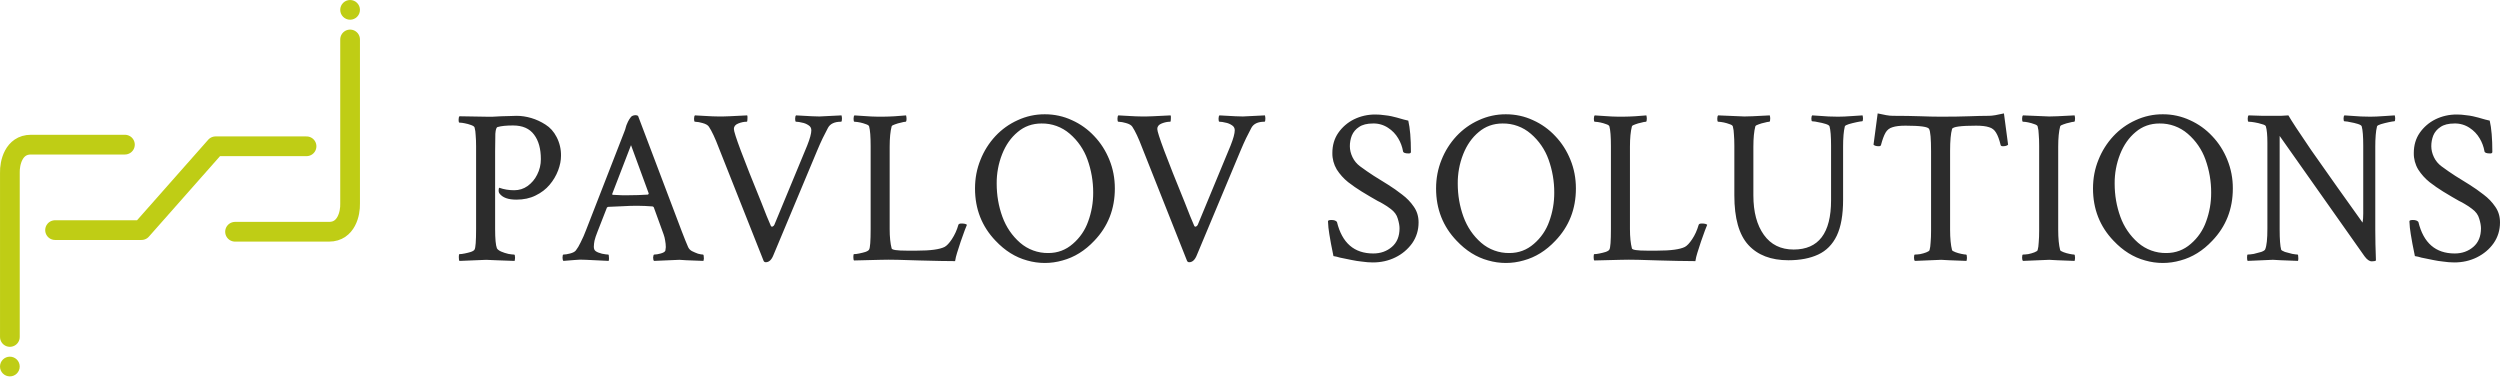
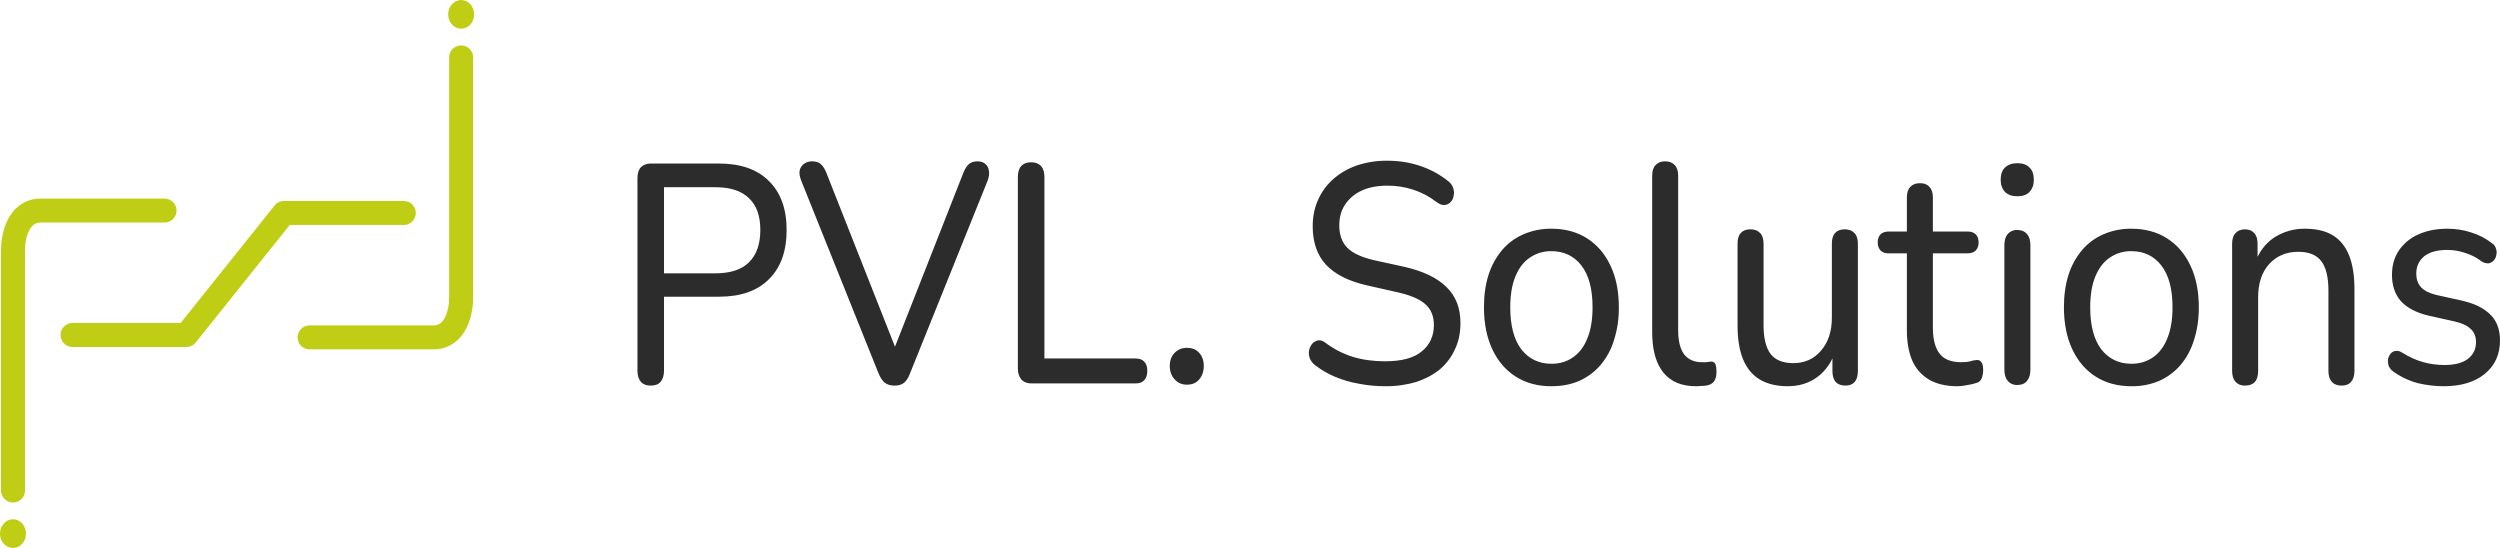
- <svg xmlns="http://www.w3.org/2000/svg" width="160" height="25" fill="none">
-   <path d="M.632 21.565V11.052c-.017-.599.227-1.795 1.346-1.795h6.017m14.411-6.732v10.513c.018.598-.227 1.794-1.346 1.794h-6.017" stroke="#BFCD15" stroke-width="1.262" stroke-linecap="round" />
-   <circle cx=".631" cy="23.458" r=".631" fill="#BFCD15" />
-   <circle cx="22.406" cy=".631" r=".631" transform="rotate(-180 22.406 .631)" fill="#BFCD15" />
-   <path d="M3.524 14.727h5.532l4.741-5.365h5.822" stroke="#BFCD15" stroke-width="1.262" stroke-linecap="round" stroke-linejoin="round" />
-   <path d="M29.406 16.698c-.028-.028-.042-.112-.042-.252 0-.122.014-.182.042-.182.093 0 .205-.014.336-.042.14-.028.27-.061.392-.098.13-.047.21-.098.238-.154.065-.103.098-.542.098-1.317V9.36c0-.27-.01-.509-.028-.714a2.047 2.047 0 00-.07-.49c-.019-.056-.093-.108-.224-.154a2.327 2.327 0 00-.406-.112 1.806 1.806 0 00-.336-.042c-.038 0-.056-.057-.056-.169 0-.12.018-.2.056-.238l1.68.028h.462l.533-.028c.186-.009.364-.014.532-.014a8.51 8.51 0 01.448-.014c.308 0 .62.047.938.14.318.094.621.234.91.42.3.187.537.453.715.799a2.5 2.5 0 01.28 1.204c0 .29-.06.598-.182.925a3.132 3.132 0 01-.546.924c-.234.28-.533.509-.897.686-.355.178-.765.266-1.232.266-.523 0-.882-.13-1.078-.392-.056-.065-.07-.173-.043-.322.02-.047.033-.06.043-.042.289.103.602.154.938.154.317 0 .602-.088.854-.266a1.95 1.95 0 00.616-.728 2.14 2.14 0 00.238-.995c0-.662-.144-1.185-.434-1.568-.29-.392-.737-.588-1.344-.588-.43 0-.757.032-.98.098-.085.009-.136.154-.155.434-.009.28-.014.649-.014 1.106v5c0 .616.038 1.023.113 1.219.037.074.126.144.265.21.15.065.309.116.477.154.168.028.29.042.364.042.037 0 .056.065.056.196 0 .065-.01.135-.028.21a121.81 121.81 0 00-1.163-.042 11.718 11.718 0 00-.658-.028l-1.708.07zm6.652 0c-.037-.037-.056-.108-.056-.21 0-.13.019-.196.056-.196.112 0 .257-.024.434-.07.178-.047.299-.112.364-.196.103-.131.206-.304.308-.519a7.5 7.5 0 00.35-.798l2.437-6.26c.056-.14.089-.238.098-.294a1.71 1.71 0 00.042-.14c.019-.047.052-.122.098-.225a1.54 1.54 0 01.196-.308c.066-.074.173-.112.323-.112l.126.042 2.8 7.395.225.574c.074.168.135.313.182.435a.552.552 0 00.238.252c.13.065.261.121.392.168.14.037.247.056.322.056.037 0 .056.088.056.266a.232.232 0 01-.014.07.232.232 0 01-.014.07c-.467-.019-.831-.033-1.092-.042a10.128 10.128 0 00-.449-.028l-1.624.07c-.037-.037-.056-.112-.056-.224.01-.122.033-.182.07-.182.112 0 .252-.024.42-.07.168-.047.266-.108.294-.182a.461.461 0 00.014-.112.462.462 0 00.014-.112 2.44 2.44 0 00-.042-.42 1.975 1.975 0 00-.098-.393l-.63-1.736c-.028-.038-.056-.056-.084-.056a13.109 13.109 0 00-1.877-.014c-.29.009-.611.023-.966.042l-.07.042-.602 1.54c-.094.234-.16.43-.196.588a2.303 2.303 0 00-.042.379c0 .13.037.224.112.28.084.065.219.121.406.168.186.037.322.056.406.056.028 0 .042.056.042.168a.577.577 0 01-.014.238l-1.443-.07a4.23 4.23 0 00-.77.014c-.243.019-.471.037-.686.056zm4.145-4.202c.42 0 .845-.014 1.275-.042l.042-.07-1.135-3.095-1.204 3.123c0 .038.01.056.028.056.243.01.444.019.602.028h.392zm8.809 4.286a.145.145 0 01-.14-.084l-2.87-7.24c-.234-.617-.444-1.065-.63-1.345-.066-.103-.202-.182-.407-.238a1.979 1.979 0 00-.49-.085c-.038 0-.056-.06-.056-.182 0-.112.019-.186.056-.224.224.01.476.024.756.042a12.835 12.835 0 001.457.014c.289-.018.667-.037 1.134-.056.019.038.023.117.014.238 0 .112-.014.168-.042.168-.177 0-.36.038-.546.113-.187.074-.28.19-.28.35 0 .27.588 1.844 1.764 4.72.131.317.243.602.336.854l.267.63c.027.047.065.06.111.042a.218.218 0 00.113-.112l2.1-5.07c.178-.448.266-.775.266-.98 0-.14-.06-.248-.182-.322a1.048 1.048 0 00-.42-.168 1.608 1.608 0 00-.378-.057c-.037 0-.056-.06-.056-.182 0-.112.019-.186.056-.224.439.019.78.038 1.022.056.252.01.411.014.477.014l1.414-.07a.867.867 0 01.028.21c0 .131-.019.196-.056.196-.42 0-.7.131-.84.393-.103.196-.215.415-.336.658-.112.233-.23.495-.35.784l-2.802 6.695c-.12.308-.284.462-.49.462zm12.115-.07c-.486 0-1.242-.014-2.27-.042a98.95 98.95 0 00-1.4-.042c-.42-.01-.789-.01-1.106 0l-1.695.042c-.028-.028-.042-.103-.042-.224 0-.122.014-.182.042-.182.094 0 .206-.014.336-.042.14-.028.271-.061.393-.098.13-.047.21-.098.238-.154.065-.103.098-.542.098-1.317V9.36c0-.616-.033-1.041-.098-1.274-.019-.056-.09-.103-.21-.14a2.405 2.405 0 00-.729-.155c-.037 0-.056-.06-.056-.182 0-.112.019-.186.056-.224.084 0 .224.01.42.028.206.01.425.024.659.042a14.368 14.368 0 001.498-.014c.299-.028.542-.046.728-.056a.867.867 0 01.029.21c0 .131-.02.196-.057.196a1.4 1.4 0 00-.294.057 2.39 2.39 0 00-.392.112c-.121.037-.191.079-.21.126-.084.317-.126.751-.126 1.302v5.28c0 .495.042.906.126 1.233.028.093.346.14.953.14h.672c.859 0 1.447-.08 1.764-.238.14-.075.294-.239.462-.49a3.21 3.21 0 00.42-.925c.02-.056.085-.084.197-.084.177 0 .294.028.35.084-.028.075-.075.191-.14.35a25.087 25.087 0 00-.49 1.443 3.495 3.495 0 00-.127.532zm2.59-1.302c-.877-.916-1.316-2.031-1.316-3.348 0-.653.117-1.265.35-1.835a4.84 4.84 0 01.952-1.512c.411-.439.887-.78 1.429-1.023a4.064 4.064 0 011.736-.378c.617 0 1.196.126 1.737.378a4.412 4.412 0 011.429 1.023c.41.43.732.934.966 1.512.233.57.35 1.182.35 1.835 0 1.317-.439 2.432-1.316 3.347-.598.635-1.275 1.056-2.031 1.26a4.076 4.076 0 01-2.269 0c-.747-.204-1.419-.625-2.017-1.26zm3.376.784c.597 0 1.12-.196 1.568-.588a3.33 3.33 0 00.98-1.43 5.27 5.27 0 00.323-1.848 6.18 6.18 0 00-.365-2.115 3.89 3.89 0 00-1.134-1.652 2.694 2.694 0 00-1.807-.658c-.588 0-1.097.182-1.526.546-.43.355-.761.826-.994 1.414a5.008 5.008 0 00-.35 1.891c0 .738.12 1.443.364 2.115.242.663.62 1.218 1.134 1.667a2.694 2.694 0 001.807.658zm9.019.588a.145.145 0 01-.14-.084L73.1 9.458c-.234-.617-.444-1.065-.63-1.345-.066-.103-.201-.182-.407-.238a1.979 1.979 0 00-.49-.085c-.037 0-.056-.06-.056-.182 0-.112.019-.186.056-.224.224.01.476.024.756.042a12.835 12.835 0 001.457.014c.29-.018.667-.037 1.134-.056.019.038.024.117.014.238 0 .112-.014.168-.042.168-.177 0-.36.038-.546.113-.187.074-.28.19-.28.35 0 .27.588 1.844 1.765 4.72.13.317.242.602.336.854l.266.63c.028.047.065.06.112.042a.218.218 0 00.112-.112l2.1-5.07c.178-.448.267-.775.267-.98a.357.357 0 00-.182-.322 1.048 1.048 0 00-.42-.168 1.608 1.608 0 00-.379-.057c-.037 0-.056-.06-.056-.182 0-.112.019-.186.056-.224.44.019.78.038 1.023.056.252.01.41.014.476.014l1.414-.07a.867.867 0 01.028.21c0 .131-.018.196-.056.196-.42 0-.7.131-.84.393-.103.196-.215.415-.336.658-.112.233-.229.495-.35.784l-2.801 6.695c-.121.308-.285.462-.49.462zm11.75.014c-.224 0-.462-.019-.715-.056a6.086 6.086 0 01-.63-.098 19.493 19.493 0 01-.756-.154c-.15-.047-.29-.08-.42-.098-.121-.58-.21-1.05-.266-1.415a6.182 6.182 0 01-.084-.812c0-.056.074-.084.224-.084.168 0 .285.042.35.126.327 1.345 1.102 2.017 2.325 2.017.466 0 .863-.14 1.19-.42.327-.28.49-.677.49-1.19 0-.169-.037-.374-.112-.617-.065-.243-.22-.453-.462-.63a3.917 3.917 0 00-.462-.309 3.473 3.473 0 00-.364-.196 11.743 11.743 0 01-.462-.266l-.56-.336a9.689 9.689 0 01-.869-.602 3.345 3.345 0 01-.728-.812 1.987 1.987 0 01-.28-1.05c0-.496.126-.925.378-1.29a2.668 2.668 0 011.008-.868c.42-.205.873-.308 1.359-.308.205 0 .397.014.574.042.187.019.34.042.462.07.28.066.476.117.588.154.122.038.285.08.49.126.113.486.169 1.154.169 2.003 0 .066-.047.098-.14.098-.234 0-.355-.046-.365-.14a2.415 2.415 0 00-.308-.826 2.014 2.014 0 00-.644-.672 1.66 1.66 0 00-.966-.28c-.383 0-.682.074-.897.224a1.19 1.19 0 00-.462.546 1.867 1.867 0 00-.126.686c0 .234.056.467.168.7.112.234.276.43.49.589.29.214.58.415.869.602.298.187.607.378.924.574.299.187.598.397.896.63.3.224.546.481.743.77.205.29.308.626.308 1.009 0 .495-.136.938-.406 1.33a2.86 2.86 0 01-1.079.91c-.439.216-.92.323-1.442.323zm5.364-1.386c-.878-.916-1.317-2.031-1.317-3.348 0-.653.117-1.265.35-1.835a4.846 4.846 0 01.953-1.512c.41-.439.886-.78 1.428-1.023a4.065 4.065 0 011.737-.378c.616 0 1.195.126 1.736.378a4.412 4.412 0 011.429 1.023c.41.43.733.934.966 1.512.233.57.35 1.182.35 1.835 0 1.317-.439 2.432-1.316 3.347-.598.635-1.275 1.056-2.031 1.26a4.076 4.076 0 01-2.269 0c-.747-.204-1.419-.625-2.016-1.26zm3.375.784c.597 0 1.12-.196 1.568-.588a3.33 3.33 0 00.98-1.43 5.273 5.273 0 00.323-1.848 6.18 6.18 0 00-.364-2.115 3.892 3.892 0 00-1.135-1.652 2.694 2.694 0 00-1.806-.658c-.589 0-1.097.182-1.527.546-.43.355-.76.826-.994 1.414a5.01 5.01 0 00-.35 1.891c0 .738.121 1.443.364 2.115.243.663.62 1.218 1.134 1.667a2.694 2.694 0 001.807.658zm11.904.518a92.41 92.41 0 01-2.269-.042c-.513-.019-.98-.033-1.4-.042-.421-.01-.789-.01-1.107 0l-1.694.042c-.028-.028-.042-.103-.042-.224 0-.122.014-.182.042-.182.093 0 .205-.014.336-.042.14-.028.27-.061.392-.098.131-.047.21-.098.238-.154.065-.103.098-.542.098-1.317V9.36c0-.616-.033-1.041-.098-1.274-.019-.056-.089-.103-.21-.14a2.423 2.423 0 00-.728-.155c-.038 0-.056-.06-.056-.182 0-.112.018-.186.056-.224.084 0 .224.01.42.028.205.01.425.024.658.042a14.334 14.334 0 001.498-.014c.299-.028.542-.046.729-.056a.903.903 0 01.028.21c0 .131-.019.196-.056.196a1.4 1.4 0 00-.294.057c-.14.028-.271.065-.393.112-.121.037-.191.079-.21.126-.084.317-.126.751-.126 1.302v5.28c0 .495.042.906.126 1.233.028.093.346.14.953.14h.672c.859 0 1.447-.08 1.765-.238.14-.075.294-.239.462-.49.177-.262.317-.57.42-.925.019-.056.084-.084.196-.084.177 0 .294.028.35.084-.028.075-.075.191-.14.35a25.087 25.087 0 00-.49 1.443 3.344 3.344 0 00-.126.532zm5.952-.056c-1.111 0-1.965-.327-2.563-.98-.598-.654-.896-1.71-.896-3.166V9.331c0-.29-.01-.537-.028-.742a2.152 2.152 0 00-.07-.504c-.019-.056-.089-.103-.21-.14a2.435 2.435 0 00-.729-.155c-.037 0-.056-.06-.056-.182 0-.112.019-.186.056-.224l1.681.07c.075 0 .247-.004.518-.014.271-.018.64-.037 1.106-.056.019.075.028.14.028.196 0 .14-.018.21-.056.21a1.4 1.4 0 00-.294.057 2.39 2.39 0 00-.392.112c-.121.037-.191.079-.21.126-.084.317-.126.751-.126 1.302v3.123c0 1.055.224 1.896.672 2.521.448.626 1.083.939 1.905.939 1.597 0 2.395-1.05 2.395-3.152v-3.5c0-.59-.033-1-.098-1.233-.019-.056-.103-.108-.252-.154a3.556 3.556 0 00-.477-.112 1.922 1.922 0 00-.378-.057c-.037 0-.056-.056-.056-.168 0-.102.019-.172.056-.21.084 0 .224.01.421.028.196.01.406.024.63.042.233.01.434.014.602.014.243 0 .551-.014.924-.042.364-.028.579-.042.644-.042a.853.853 0 01.028.21c0 .112-.018.168-.056.168-.056 0-.172.02-.35.057a6.395 6.395 0 00-.504.126c-.149.046-.233.093-.252.14a3.635 3.635 0 00-.084.546 8.735 8.735 0 00-.028.756v3.403c0 .962-.135 1.728-.406 2.297-.271.56-.668.962-1.191 1.205-.522.242-1.157.364-1.904.364zm8.095.042c-.038-.037-.056-.108-.056-.21 0-.13.018-.196.056-.196.084 0 .196-.01.336-.028.14-.028.271-.066.392-.112.121-.047.191-.094.21-.14.037-.131.061-.3.07-.505.019-.205.028-.452.028-.742v-5.07c0-.812-.042-1.293-.126-1.442-.065-.14-.57-.21-1.513-.21-.354 0-.63.032-.826.098a.733.733 0 00-.448.35c-.103.177-.201.443-.294.798-.019.047-.065.07-.14.07-.159 0-.271-.033-.336-.098l.266-2.003c.205.047.387.084.546.112.159.028.299.042.42.042.672 0 1.265.01 1.779.028a36.5 36.5 0 001.288.028c.719 0 1.335-.009 1.849-.028a36.6 36.6 0 011.232-.028c.122 0 .262-.014.42-.042.159-.028.341-.065.547-.112l.266 2.003c-.066.065-.178.098-.336.098-.075 0-.122-.023-.14-.07-.085-.355-.183-.62-.295-.798a.73.73 0 00-.448-.35c-.196-.066-.471-.098-.826-.098-.98 0-1.494.07-1.541.21-.084.29-.126.756-.126 1.4v5.056c0 .542.042.976.126 1.303.019.037.089.079.211.126.121.046.252.084.392.112.14.028.238.042.294.042.037 0 .056.07.056.21a.86.86 0 01-.028.196 204.79 204.79 0 00-1.107-.042 10.13 10.13 0 00-.518-.028l-1.68.07zm6.918 0c-.037-.037-.056-.108-.056-.21 0-.13.019-.196.056-.196.084 0 .196-.01.336-.028.14-.028.271-.066.392-.112.122-.047.192-.094.21-.14.038-.131.061-.3.07-.505.019-.205.028-.452.028-.742V9.331c0-.29-.009-.537-.028-.742a2.05 2.05 0 00-.07-.504c-.018-.056-.088-.103-.21-.14a2.394 2.394 0 00-.392-.112 1.806 1.806 0 00-.336-.043c-.037 0-.056-.06-.056-.182 0-.112.019-.186.056-.224l1.681.07c.074 0 .247-.004.518-.014.271-.018.639-.037 1.106-.056a.853.853 0 01.028.21c0 .131-.019.196-.056.196a1.4 1.4 0 00-.294.057c-.14.028-.271.065-.392.112-.121.037-.192.079-.21.126-.084.317-.126.751-.126 1.302v5.322c0 .542.042.976.126 1.303.018.037.089.079.21.126.121.046.252.084.392.112.14.028.238.042.294.042.037 0 .056.07.056.21a.807.807 0 01-.028.196c-.467-.019-.835-.033-1.106-.042a10.248 10.248 0 00-.518-.028l-1.681.07zm5.798-1.288c-.878-.916-1.316-2.031-1.316-3.348 0-.653.116-1.265.35-1.835a4.842 4.842 0 01.952-1.512 4.42 4.42 0 011.428-1.023 4.068 4.068 0 011.737-.378 4.07 4.07 0 011.737.378 4.417 4.417 0 011.428 1.023c.411.43.733.934.966 1.512a4.78 4.78 0 01.351 1.835c0 1.317-.439 2.432-1.317 3.347-.597.635-1.274 1.056-2.031 1.26a4.074 4.074 0 01-2.268 0c-.747-.204-1.419-.625-2.017-1.26zm3.375.784c.598 0 1.121-.196 1.569-.588a3.33 3.33 0 00.98-1.43 5.266 5.266 0 00.322-1.848 6.18 6.18 0 00-.364-2.115 3.897 3.897 0 00-1.134-1.652 2.695 2.695 0 00-1.807-.658c-.588 0-1.097.182-1.527.546-.429.355-.76.826-.994 1.414a5.017 5.017 0 00-.35 1.891c0 .738.121 1.443.364 2.115a3.995 3.995 0 001.135 1.667 2.691 2.691 0 001.806.658zm13.151.532c-.15 0-.304-.107-.462-.322L145.898 8.7v5.98c0 .635.032 1.07.098 1.303.018.037.098.084.238.14.149.046.308.088.476.126.168.028.28.042.336.042.028 0 .042.056.042.168a.579.579 0 01-.014.238c-.467-.019-.836-.033-1.106-.042a9.457 9.457 0 00-.505-.028l-1.61.07c-.028-.028-.042-.098-.042-.21 0-.13.014-.196.042-.196.093 0 .224-.014.392-.042.168-.038.327-.08.476-.126.15-.056.234-.112.252-.168.094-.224.14-.663.14-1.317V9.135c0-.476-.032-.826-.098-1.05-.018-.056-.102-.103-.252-.14a3.045 3.045 0 00-.462-.112 2.556 2.556 0 00-.392-.043c-.037 0-.056-.06-.056-.182 0-.112.019-.186.056-.224.364.01.663.019.896.028h1.177c.186-.009.345-.018.476-.028.177.318.658 1.05 1.442 2.2a517.767 517.767 0 003.305 4.663c.028-.159.042-.35.042-.574V9.317c0-.588-.032-.999-.098-1.232-.018-.056-.102-.108-.252-.154a3.541 3.541 0 00-.476-.112 1.922 1.922 0 00-.378-.057c-.037 0-.056-.056-.056-.168 0-.102.019-.172.056-.21.084 0 .224.01.42.028.196.01.406.024.63.042.234.01.435.014.603.014.242 0 .55-.014.924-.042.364-.028.579-.042.644-.042a.853.853 0 01.028.21c0 .112-.018.168-.056.168-.056 0-.173.02-.35.057a6.395 6.395 0 00-.504.126c-.15.046-.234.093-.252.14a3.41 3.41 0 00-.084.546 8.735 8.735 0 00-.028.756v5.322c0 .579.014 1.233.042 1.96-.038.038-.126.057-.266.057zm5.279.07a4.93 4.93 0 01-.714-.056 6.079 6.079 0 01-.63-.098 19.344 19.344 0 01-.756-.154c-.15-.047-.29-.08-.42-.098-.122-.58-.21-1.05-.266-1.415a6.243 6.243 0 01-.085-.812c0-.056.075-.084.225-.084.168 0 .284.042.35.126.326 1.345 1.101 2.017 2.324 2.017.467 0 .864-.14 1.191-.42.327-.28.49-.677.49-1.19 0-.169-.037-.374-.112-.617-.065-.243-.219-.453-.462-.63a3.976 3.976 0 00-.462-.309 3.586 3.586 0 00-.364-.196 11.468 11.468 0 01-.463-.266l-.56-.336a9.7 9.7 0 01-.868-.602 3.352 3.352 0 01-.728-.812 1.984 1.984 0 01-.28-1.05c0-.496.126-.925.378-1.29a2.662 2.662 0 011.008-.868c.42-.205.873-.308 1.359-.308.205 0 .396.014.574.042.186.019.341.042.462.07.28.066.476.117.588.154.121.038.285.08.49.126.112.486.168 1.154.168 2.003 0 .066-.046.098-.14.098-.233 0-.355-.046-.364-.14a2.414 2.414 0 00-.308-.826 2.013 2.013 0 00-.644-.672 1.661 1.661 0 00-.967-.28c-.382 0-.681.074-.896.224-.215.14-.369.322-.462.546a1.867 1.867 0 00-.126.686c0 .234.056.467.168.7.112.234.275.43.49.589.29.214.579.415.869.602.298.187.606.378.924.574.299.187.597.397.896.63.299.224.546.481.742.77.206.29.308.626.308 1.009 0 .495-.135.938-.406 1.33-.27.383-.63.687-1.078.91-.439.216-.92.323-1.443.323z" fill="#2C2C2C" />
+ <svg xmlns="http://www.w3.org/2000/svg" width="146" height="32" fill="none">
+   <path d="M.76 28.646V14.681c-.021-.795.273-2.384 1.618-2.384H9.61m17.32-8.943v13.965c.02.795-.273 2.384-1.618 2.384H18.08" stroke="#BFCD15" stroke-width="1.4" stroke-linecap="round" />
+   <ellipse cx=".759" cy="31.162" rx=".759" ry=".838" fill="#BFCD15" />
+   <ellipse cx="26.931" cy=".839" rx=".759" ry=".838" transform="rotate(-180 26.931 .839)" fill="#BFCD15" />
+   <path d="M4.236 19.563h6.649l5.699-7.126h6.997" stroke="#BFCD15" stroke-width="1.4" stroke-linecap="round" stroke-linejoin="round" />
+   <path d="M37.994 22.52c-.245 0-.434-.073-.567-.22-.134-.157-.2-.376-.2-.655v-11.24c0-.278.066-.491.2-.637.144-.145.339-.218.584-.218h3.972c1.269 0 2.242.34 2.921 1.02.69.68 1.035 1.633 1.035 2.86 0 1.238-.345 2.198-1.035 2.878-.679.68-1.652 1.02-2.92 1.02h-3.206v4.317c0 .28-.066.498-.2.656-.122.146-.317.218-.584.218zm.785-6.558h3.004c.868 0 1.519-.213 1.953-.638.445-.437.667-1.069.667-1.894 0-.826-.222-1.445-.667-1.858-.434-.425-1.085-.638-1.953-.638h-3.005v5.028zm13.464 6.558c-.233 0-.423-.055-.567-.165-.145-.12-.267-.303-.367-.546l-4.524-11.276c-.089-.23-.116-.425-.083-.583a.643.643 0 01.25-.382.773.773 0 01.468-.146c.233 0 .406.055.517.164.122.11.228.273.317.492l4.306 10.911h-.584l4.29-10.911c.089-.219.194-.383.317-.492.122-.11.295-.164.517-.164.178 0 .323.049.434.146.123.097.195.23.217.4.033.159.011.347-.067.565l-4.54 11.276c-.089.243-.205.425-.35.546-.134.11-.317.164-.55.164zm7.984-.128c-.245 0-.44-.079-.584-.237-.134-.158-.2-.37-.2-.637V10.333c0-.28.066-.492.2-.638.133-.145.322-.218.567-.218.256 0 .45.073.584.218.134.146.2.359.2.638v10.602h5.308c.234 0 .406.06.518.182.122.121.183.297.183.528 0 .243-.061.431-.183.565-.112.121-.284.182-.518.182h-6.075zm9.089.073a.93.93 0 01-.718-.31c-.189-.206-.283-.467-.283-.783s.094-.57.283-.765a.959.959 0 01.718-.292c.312 0 .55.098.718.292.178.194.267.45.267.765 0 .316-.09.577-.267.783-.167.207-.406.31-.718.31zm11.569.091c-.523 0-1.03-.049-1.519-.146a6.39 6.39 0 01-1.385-.4 5.153 5.153 0 01-1.168-.675.972.972 0 01-.318-.4.933.933 0 01-.05-.456.925.925 0 01.184-.4c.1-.11.217-.177.35-.2.134-.025.278.023.434.145a5.33 5.33 0 001.603.82c.567.17 1.19.255 1.869.255.98 0 1.697-.195 2.153-.583.467-.389.701-.899.701-1.53 0-.523-.167-.93-.5-1.22-.335-.304-.896-.541-1.686-.711l-1.77-.401c-1.046-.243-1.83-.644-2.353-1.202-.512-.559-.768-1.306-.768-2.24 0-.572.106-1.088.317-1.55.212-.473.512-.88.902-1.22.39-.34.845-.6 1.368-.783a5.453 5.453 0 011.77-.273c.69 0 1.335.103 1.936.31a5.22 5.22 0 011.652.91c.133.11.222.243.267.401.044.146.05.291.017.437a.625.625 0 01-.184.364.515.515 0 01-.35.164c-.134.013-.284-.042-.451-.163a4.433 4.433 0 00-1.369-.73 4.774 4.774 0 00-1.535-.236c-.568 0-1.063.097-1.486.291a2.32 2.32 0 00-.968.82c-.222.34-.334.741-.334 1.202 0 .56.156.996.468 1.312.311.316.834.559 1.569.729l1.752.382c1.113.255 1.936.65 2.47 1.184.546.522.818 1.227.818 2.113 0 .559-.105 1.063-.317 1.512-.2.45-.49.838-.868 1.166-.378.316-.84.565-1.385.747a6.155 6.155 0 01-1.836.255zm9.717 0c-.802 0-1.497-.188-2.087-.565-.59-.376-1.046-.91-1.368-1.603-.323-.692-.484-1.506-.484-2.44 0-.705.089-1.337.267-1.895a4.272 4.272 0 01.8-1.458c.346-.4.757-.704 1.236-.91a3.969 3.969 0 011.636-.328c.8 0 1.496.188 2.086.565.59.376 1.046.91 1.369 1.602.322.68.484 1.488.484 2.423a6.06 6.06 0 01-.284 1.913 4.053 4.053 0 01-.785 1.457c-.344.4-.762.71-1.251.93-.479.206-1.019.309-1.62.309zm0-1.312c.49 0 .912-.127 1.268-.382.367-.255.645-.626.835-1.111.2-.486.3-1.087.3-1.804 0-1.068-.217-1.882-.65-2.44-.435-.56-1.019-.839-1.753-.839a2.17 2.17 0 00-1.269.383c-.356.243-.634.607-.834 1.093-.2.486-.3 1.087-.3 1.803 0 1.069.216 1.889.65 2.46.445.558 1.03.837 1.753.837zm8.438 1.312c-.835 0-1.469-.267-1.903-.802-.434-.546-.65-1.33-.65-2.35V10.26c0-.28.066-.486.2-.62.133-.145.317-.218.55-.218.245 0 .434.073.568.219.133.133.2.34.2.62v9.016c0 .631.117 1.105.35 1.42.245.304.59.456 1.035.456h.267l.234-.036c.122-.012.212.024.267.11.056.084.084.254.084.51 0 .23-.05.412-.151.546-.089.121-.239.2-.45.236-.1.013-.2.019-.3.019-.1.012-.201.018-.301.018zm5.371 0c-.657 0-1.208-.134-1.653-.4-.434-.268-.756-.663-.968-1.185-.211-.522-.317-1.178-.317-1.967V14.23c0-.28.061-.486.184-.62.133-.145.322-.218.567-.218.245 0 .434.073.568.219.133.133.2.34.2.62v4.772c0 .753.139 1.311.417 1.676.278.352.718.528 1.319.528.667 0 1.207-.243 1.619-.729.423-.485.634-1.13.634-1.93V14.23c0-.28.061-.486.184-.62.133-.145.322-.218.567-.218.245 0 .434.073.567.219.134.133.201.34.201.62v7.431c0 .571-.245.856-.735.856-.244 0-.434-.072-.567-.218-.122-.146-.184-.358-.184-.638v-1.585l.217.31c-.222.704-.584 1.245-1.085 1.621-.489.365-1.068.547-1.735.547zm9.904 0c-.656 0-1.207-.128-1.652-.383a2.421 2.421 0 01-.985-1.11c-.211-.487-.317-1.082-.317-1.786v-4.481h-1.068c-.2 0-.356-.055-.467-.164a.67.67 0 01-.167-.474c0-.206.055-.364.167-.473.111-.11.267-.164.467-.164h1.068v-1.986c0-.28.067-.486.2-.62.134-.145.323-.218.568-.218.245 0 .428.073.551.219.133.133.2.34.2.62v1.985h2.019c.212 0 .373.054.484.164.112.109.167.267.167.473a.67.67 0 01-.167.474c-.111.11-.272.164-.484.164h-2.019v4.335c0 .668.128 1.172.384 1.512.256.34.679.51 1.268.51.212 0 .39-.018.534-.054a1.23 1.23 0 01.384-.073c.1-.012.184.024.251.109.077.085.116.243.116.474 0 .17-.027.327-.083.473a.42.42 0 01-.284.273 3.031 3.031 0 01-.534.128 2.842 2.842 0 01-.601.073zm3.492-.073a.683.683 0 01-.551-.237c-.133-.158-.2-.376-.2-.656v-7.268c0-.291.067-.51.2-.655a.683.683 0 01.551-.237c.245 0 .434.079.568.236.133.146.2.365.2.656v7.268c0 .28-.067.498-.2.656-.123.158-.312.237-.568.237zm0-11.02c-.3 0-.54-.086-.718-.256-.166-.182-.25-.419-.25-.71 0-.316.084-.553.25-.71.178-.17.418-.256.718-.256.323 0 .562.085.718.255.167.158.25.395.25.71 0 .292-.083.53-.25.711-.156.17-.395.255-.718.255zm6.665 11.093c-.801 0-1.497-.188-2.087-.565-.589-.376-1.046-.91-1.368-1.603-.323-.692-.484-1.506-.484-2.44 0-.705.089-1.337.267-1.895a4.257 4.257 0 01.801-1.458 3.38 3.38 0 011.235-.91 3.97 3.97 0 011.636-.328c.801 0 1.496.188 2.086.565.59.376 1.046.91 1.369 1.602.322.68.484 1.488.484 2.423 0 .705-.095 1.342-.284 1.913a4.064 4.064 0 01-.784 1.457c-.345.4-.763.71-1.252.93a4.058 4.058 0 01-1.619.309zm0-1.312c.489 0 .912-.127 1.268-.382.367-.255.646-.626.835-1.111.2-.486.3-1.087.3-1.804 0-1.068-.217-1.882-.651-2.44-.434-.56-1.018-.839-1.752-.839a2.17 2.17 0 00-1.269.383c-.356.243-.634.607-.834 1.093-.201.486-.301 1.087-.301 1.803 0 1.069.217 1.889.651 2.46.445.558 1.029.837 1.753.837zm6.635 1.276c-.233 0-.417-.073-.55-.22-.134-.145-.201-.357-.201-.637v-7.432c0-.28.067-.486.201-.62.133-.145.317-.218.55-.218.234 0 .412.073.535.219.133.133.2.34.2.62v1.493l-.184-.273c.234-.693.612-1.215 1.135-1.567a3.23 3.23 0 011.819-.528c.657 0 1.197.127 1.619.382.423.255.74.644.952 1.166.211.522.317 1.184.317 1.986v4.772c0 .28-.067.492-.2.638-.123.146-.306.218-.551.218-.245 0-.434-.072-.568-.218-.133-.146-.2-.358-.2-.638v-4.681c0-.79-.139-1.366-.417-1.73-.278-.365-.723-.547-1.335-.547-.713 0-1.286.243-1.72.728-.422.474-.634 1.118-.634 1.931v4.3c0 .57-.256.855-.768.855zm11.605.036a6.56 6.56 0 01-1.519-.182 4.396 4.396 0 01-1.419-.674.769.769 0 01-.267-.31.946.946 0 01-.05-.383.732.732 0 01.15-.346.414.414 0 01.284-.164.517.517 0 01.384.092c.434.267.851.455 1.252.564a4.7 4.7 0 001.218.164c.612 0 1.074-.121 1.386-.364.311-.243.467-.565.467-.966 0-.34-.106-.6-.317-.783-.201-.194-.518-.34-.952-.437l-1.552-.346c-.69-.17-1.213-.45-1.569-.838-.345-.4-.517-.91-.517-1.53 0-.547.133-1.02.4-1.421a2.662 2.662 0 011.152-.947c.49-.219 1.052-.328 1.686-.328.489 0 .951.073 1.385.218.445.134.846.34 1.202.62a.54.54 0 01.25.328c.045.121.05.249.017.382a.608.608 0 01-.15.31.537.537 0 01-.301.164.664.664 0 01-.4-.11 3.037 3.037 0 00-1.002-.51 3.202 3.202 0 00-1.001-.164c-.601 0-1.057.128-1.369.383-.3.255-.45.589-.45 1.002 0 .316.089.577.267.783.189.207.484.358.884.456l1.552.346c.724.17 1.269.443 1.636.82.367.364.551.862.551 1.493 0 .826-.301 1.482-.901 1.968-.59.473-1.386.71-2.387.71z" fill="#2C2C2C" />
</svg>
